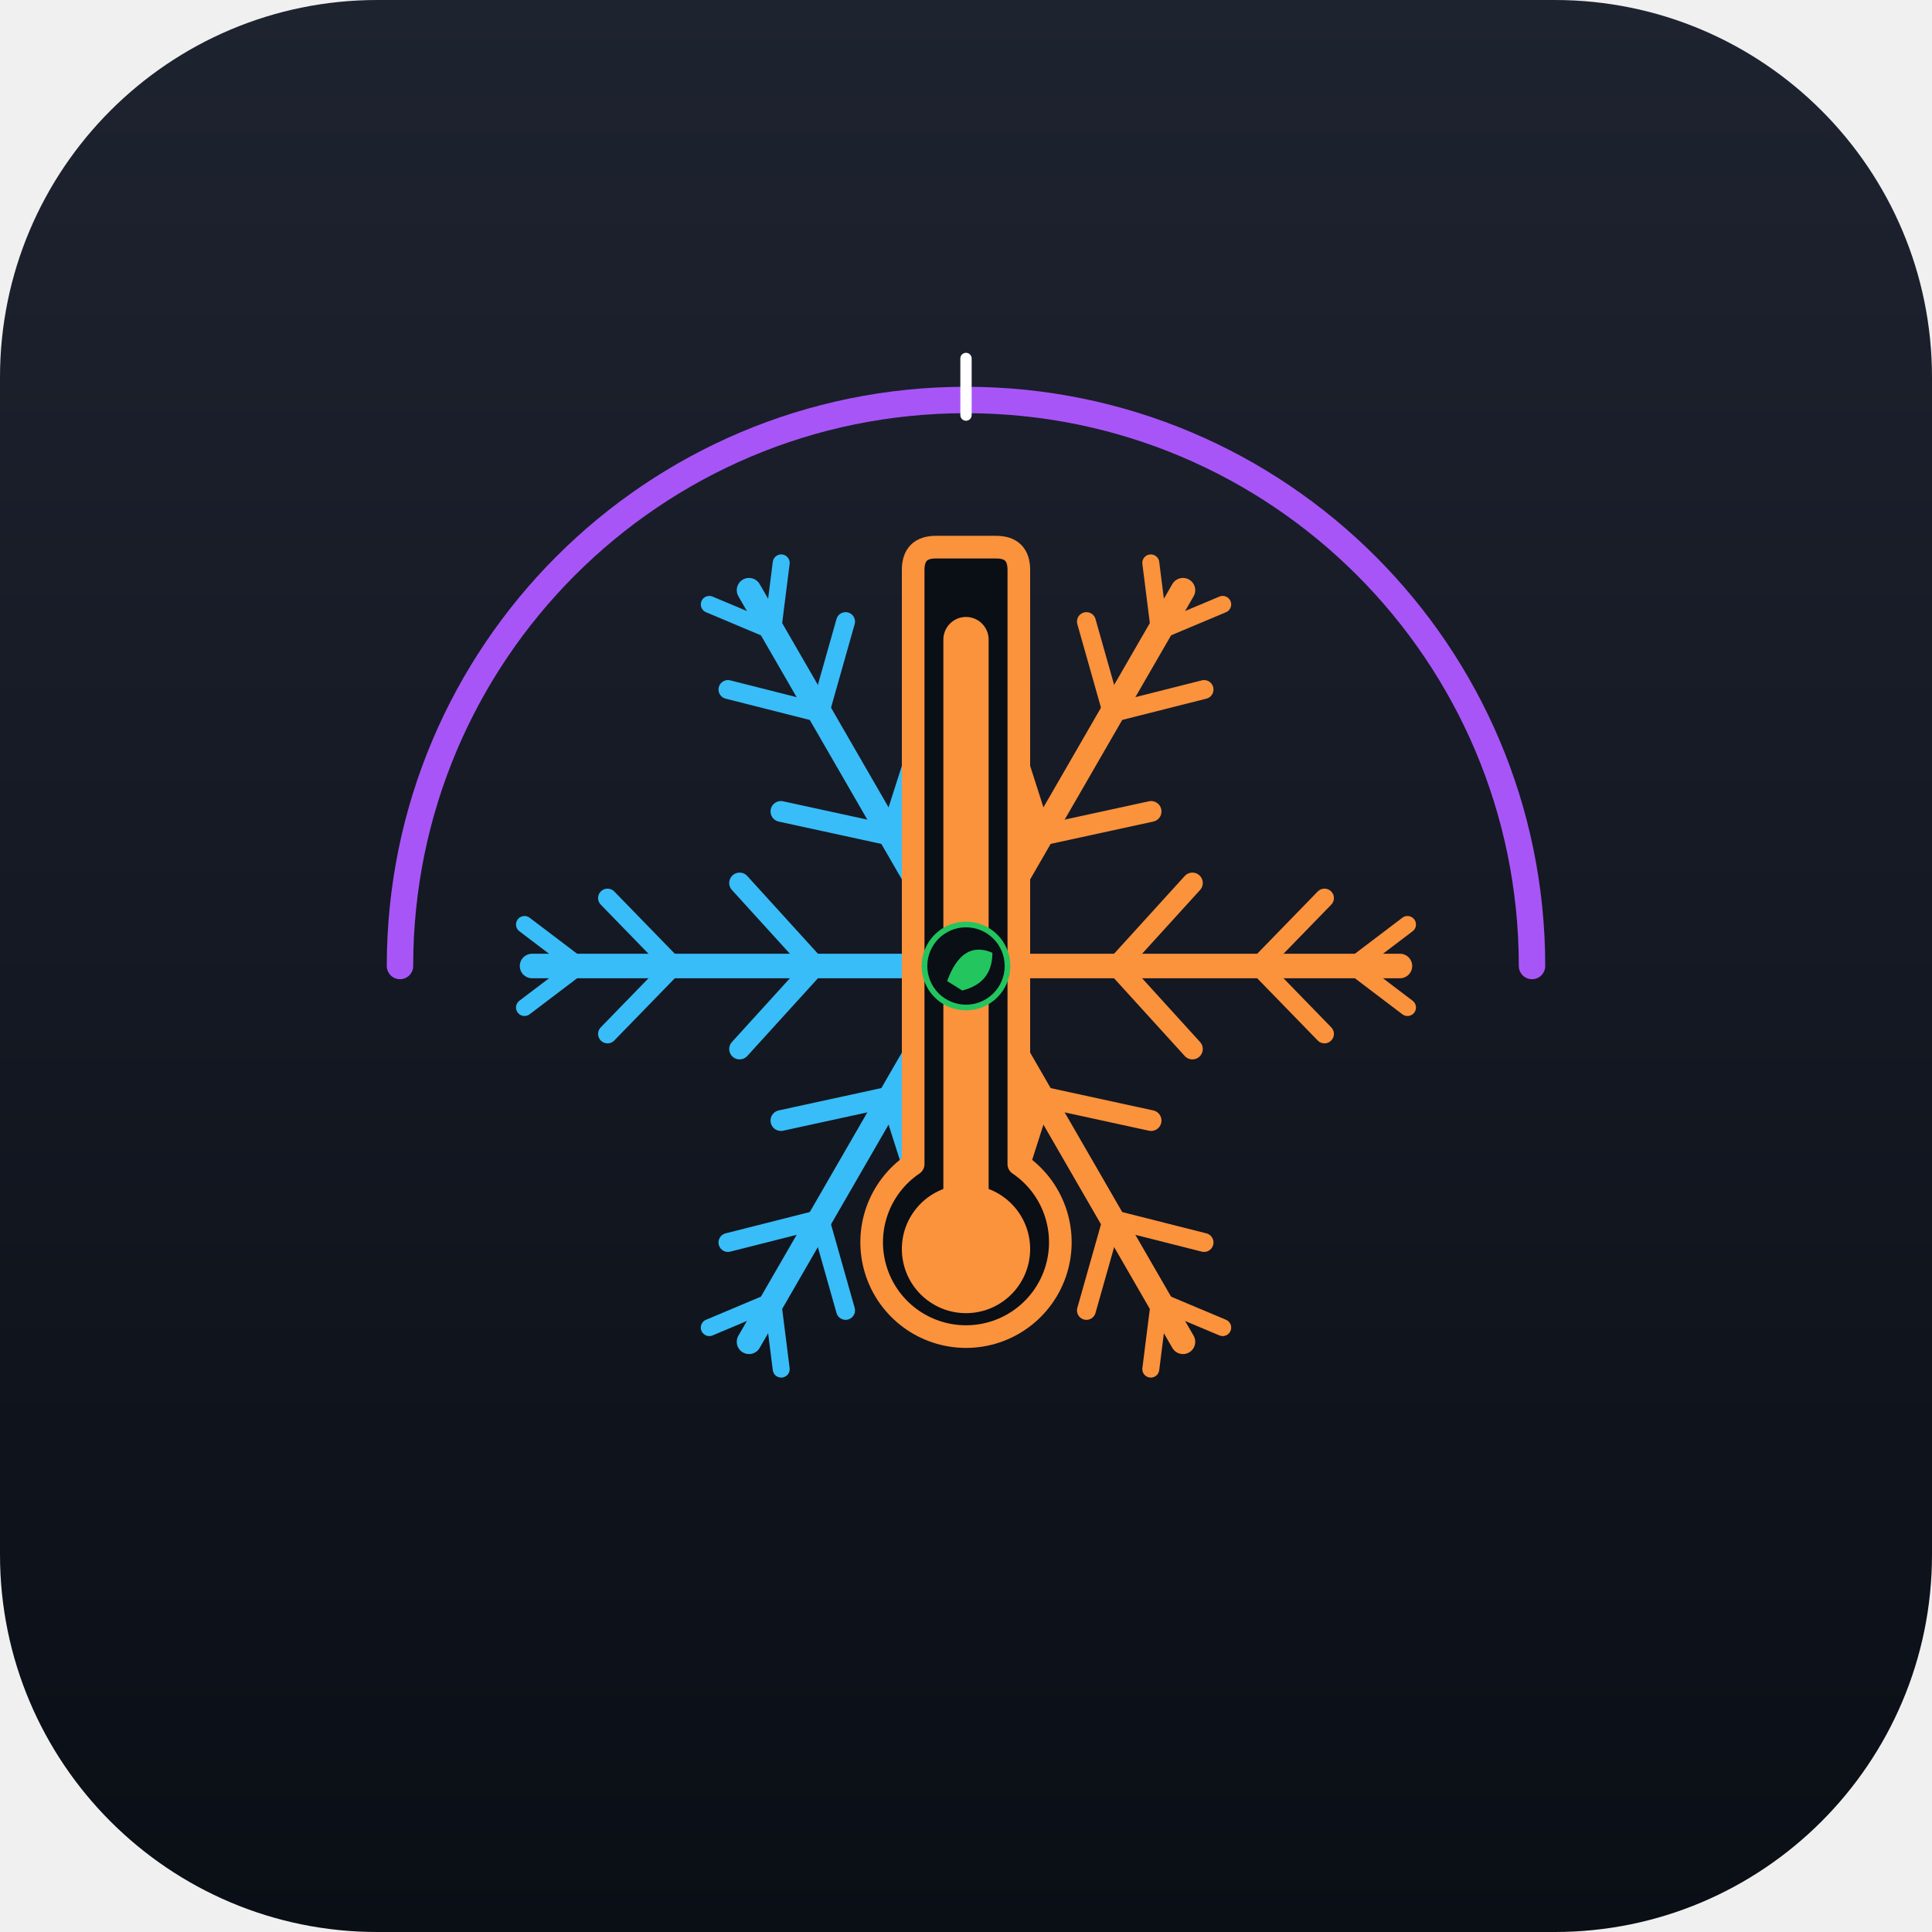
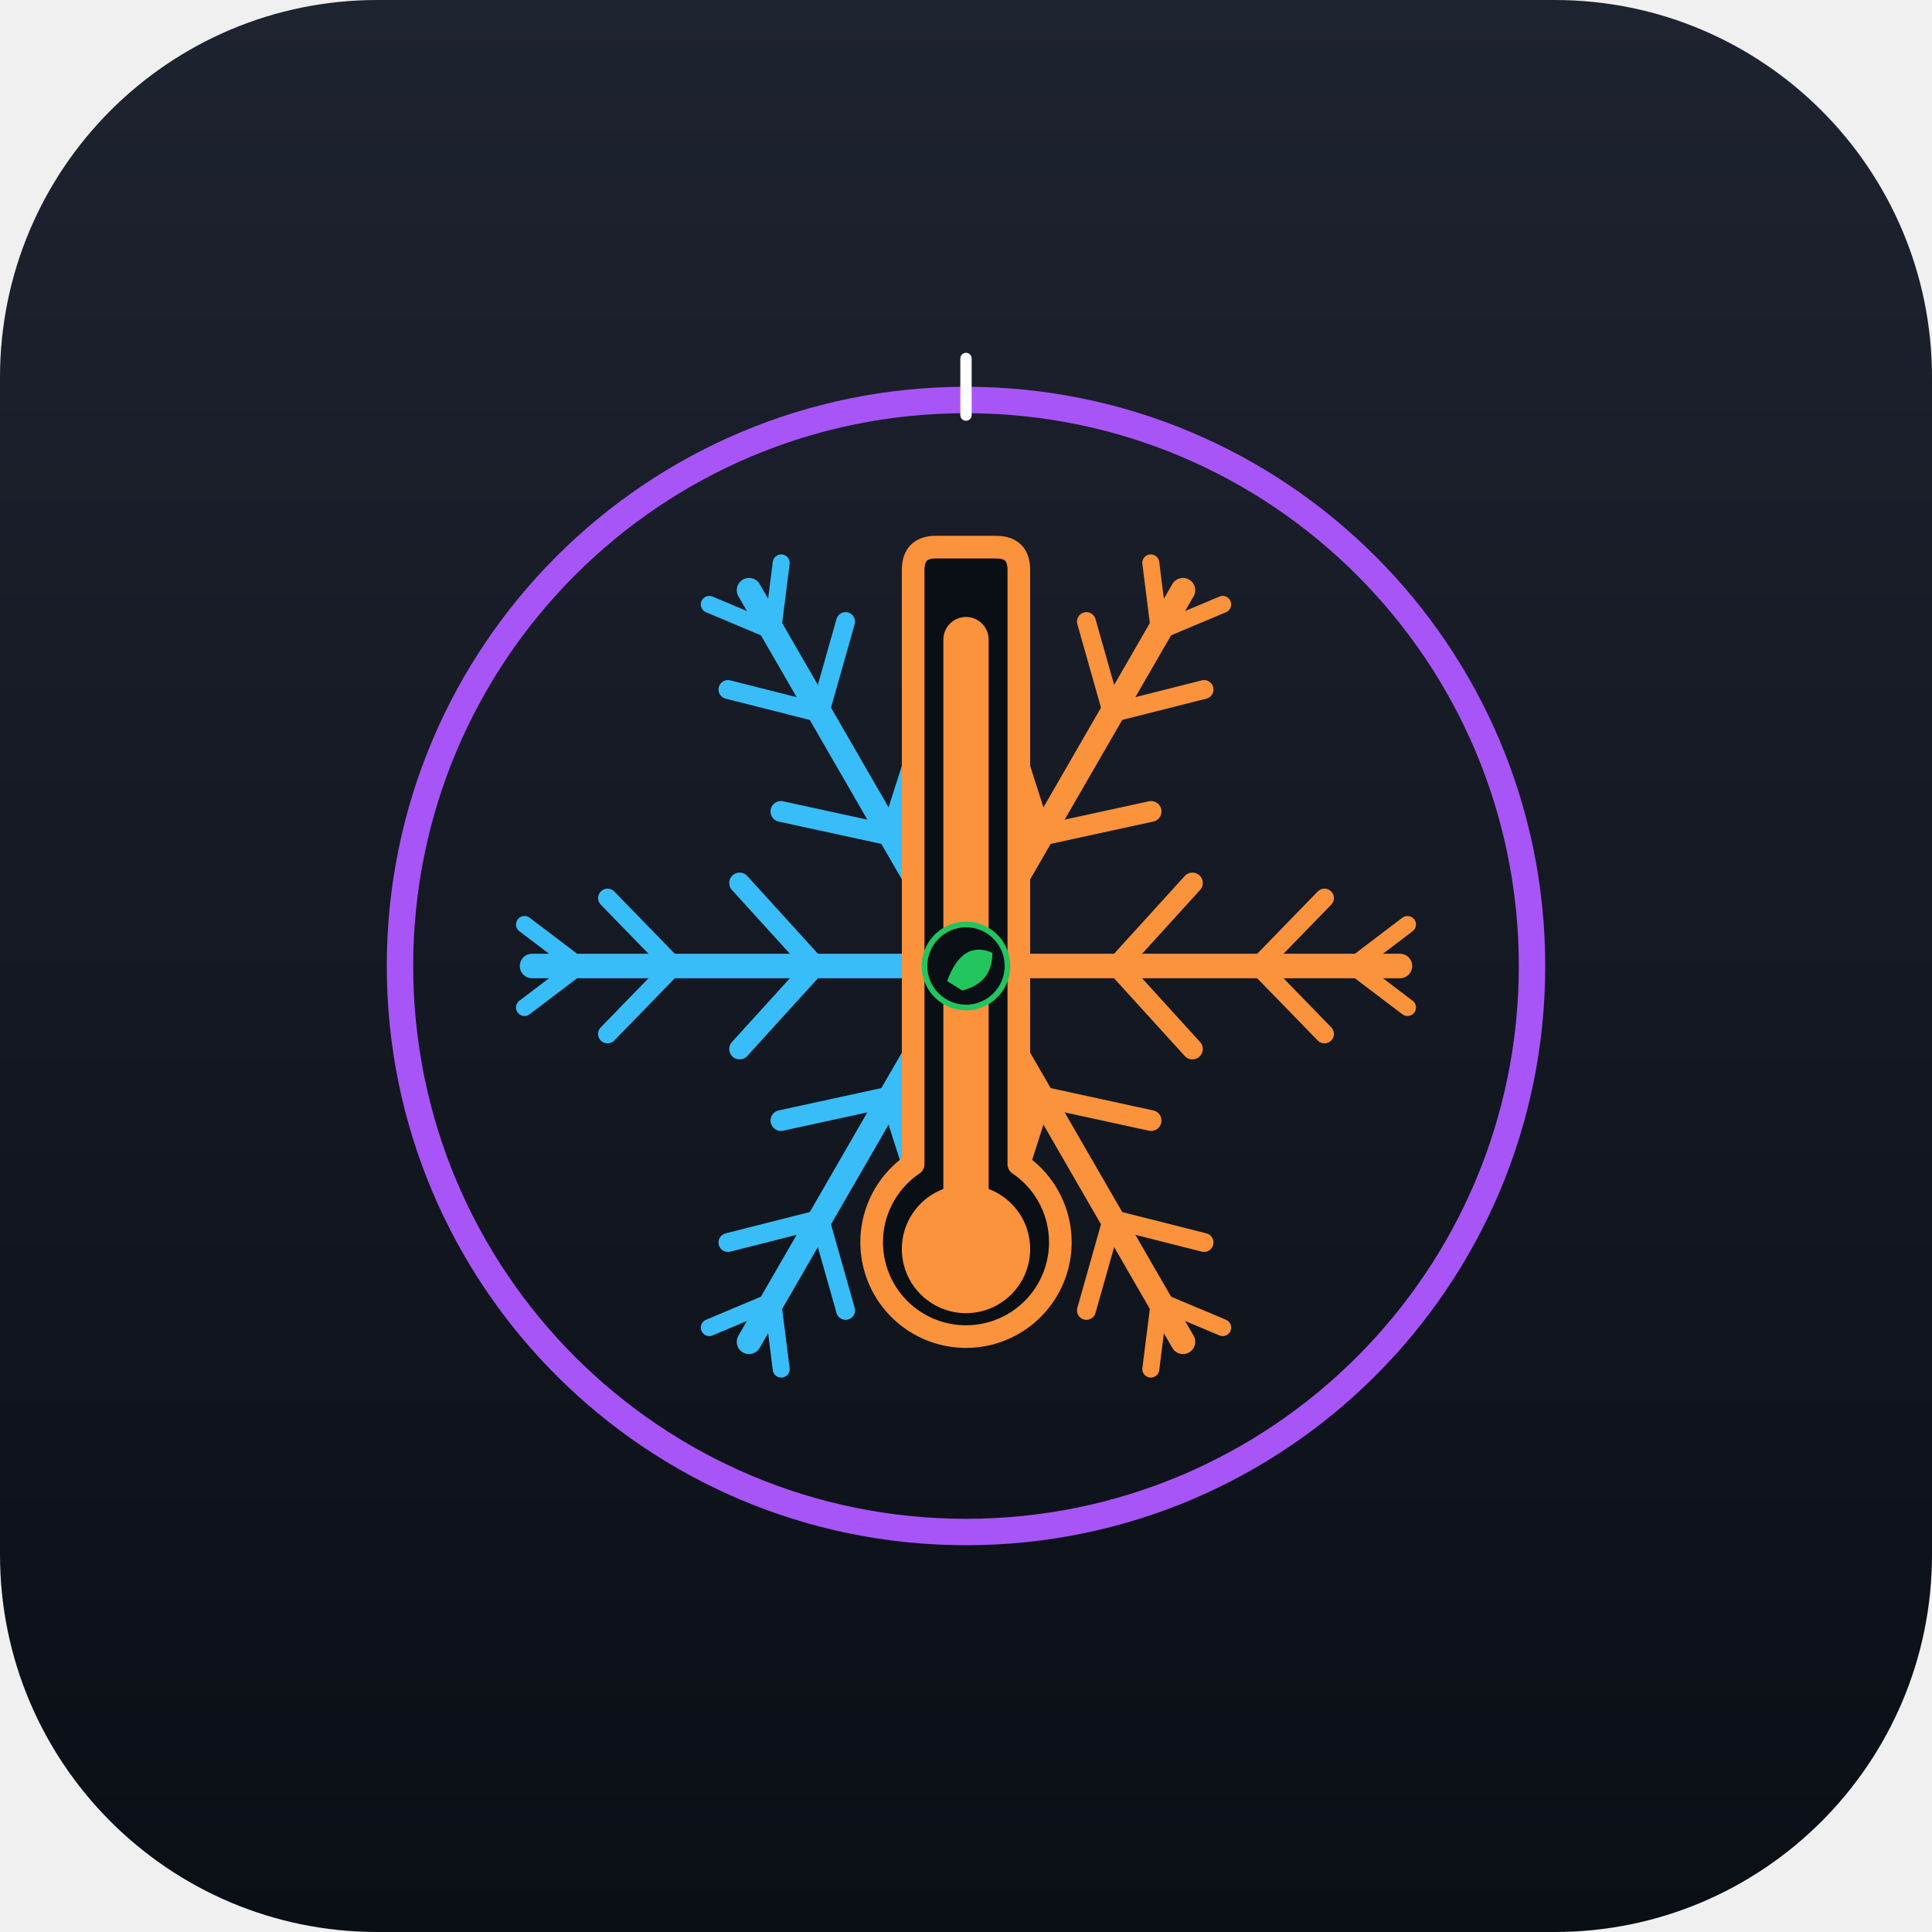
<svg xmlns="http://www.w3.org/2000/svg" viewBox="0 0 1024 1024" width="64" height="64">
  <defs>
    <linearGradient id="bgGrad" x1="0" y1="0" x2="0" y2="1">
      <stop offset="0%" stop-color="#1e2330" />
      <stop offset="100%" stop-color="#0a0e15" />
    </linearGradient>
    <g id="armBlue" stroke="#38bdf8" stroke-linecap="round" fill="none">
      <line x1="0" y1="8" x2="0" y2="230" stroke-width="13" />
      <line x1="0" y1="80" x2="44" y2="120" stroke-width="11" />
      <line x1="0" y1="80" x2="-44" y2="120" stroke-width="11" />
      <line x1="0" y1="155" x2="36" y2="190" stroke-width="10" />
      <line x1="0" y1="155" x2="-36" y2="190" stroke-width="10" />
      <line x1="0" y1="205" x2="22" y2="234" stroke-width="9" />
      <line x1="0" y1="205" x2="-22" y2="234" stroke-width="9" />
    </g>
    <g id="armOrange" stroke="#fb923c" stroke-linecap="round" fill="none">
      <line x1="0" y1="8" x2="0" y2="230" stroke-width="13" />
      <line x1="0" y1="80" x2="44" y2="120" stroke-width="11" />
      <line x1="0" y1="80" x2="-44" y2="120" stroke-width="11" />
      <line x1="0" y1="155" x2="36" y2="190" stroke-width="10" />
      <line x1="0" y1="155" x2="-36" y2="190" stroke-width="10" />
      <line x1="0" y1="205" x2="22" y2="234" stroke-width="9" />
      <line x1="0" y1="205" x2="-22" y2="234" stroke-width="9" />
    </g>
  </defs>
  <rect width="1024" height="1024" rx="200" fill="url(#bgGrad)" />
  <g transform="translate(512 512)">
-     <path d="M -300 0 A 300 300 0 0 1 300 0" stroke="#a855f7" stroke-width="14" fill="none" stroke-linecap="round" />
+     <circle r="300" stroke="#a855f7" stroke-width="14" fill="none" />
    <line x1="0" y1="-322" x2="0" y2="-292" stroke="#ffffff" stroke-width="6" stroke-linecap="round" />
  </g>
  <g transform="translate(512 512)">
    <use href="#armBlue" transform="rotate(30)" />
    <use href="#armBlue" transform="rotate(90)" />
    <use href="#armBlue" transform="rotate(150)" />
    <use href="#armOrange" transform="rotate(210)" />
    <use href="#armOrange" transform="rotate(270)" />
    <use href="#armOrange" transform="rotate(330)" />
  </g>
  <g transform="translate(512 512)">
    <path d="M -28 -210 Q -28 -222 -16 -222 L 16 -222 Q 28 -222 28 -210 L 28 105 A 50 50 0 1 1 -28 105 Z" stroke="#fb923c" stroke-width="12" fill="#0a0e15" stroke-linejoin="round" />
    <rect x="-12" y="-185" width="24" height="325" rx="12" fill="#fb923c" />
    <circle cx="0" cy="150" r="34" fill="#fb923c" />
    <circle r="22" fill="#0a0e15" stroke="#22c55e" stroke-width="3" />
    <path d="M -10 8 Q -2 -14 14 -7 Q 14 9 -2 13 Z" fill="#22c55e" />
  </g>
</svg>
